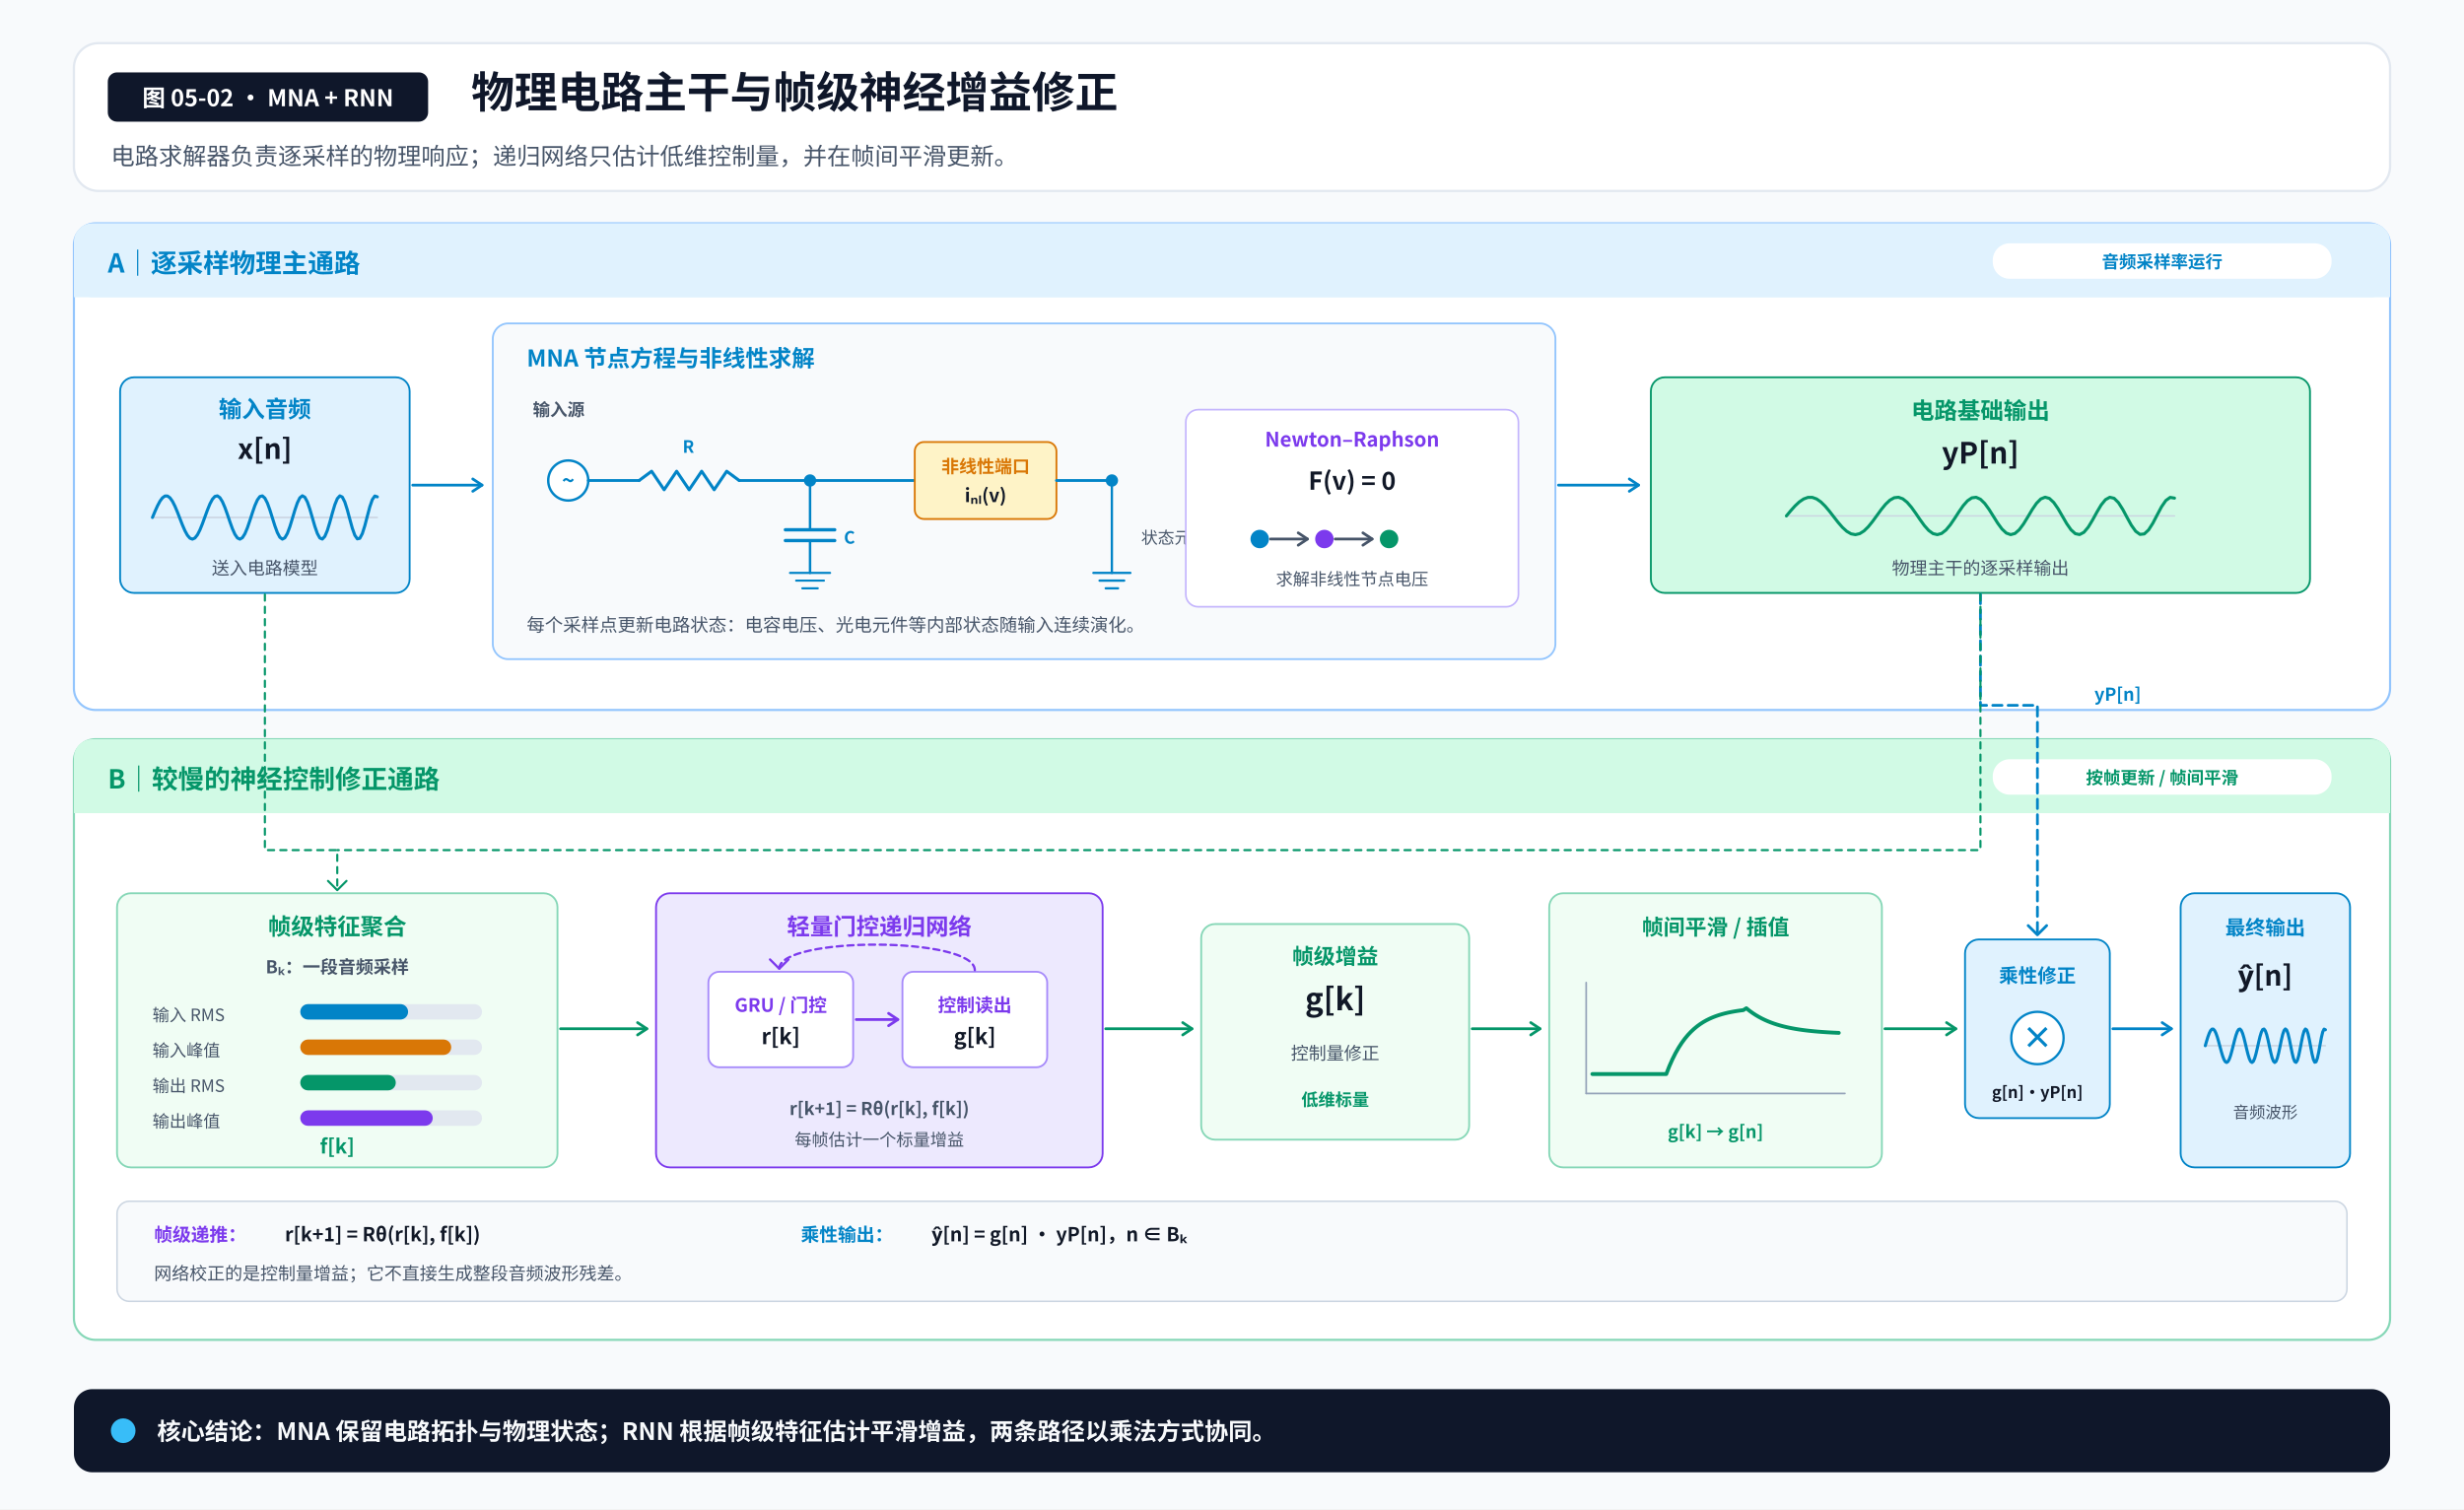
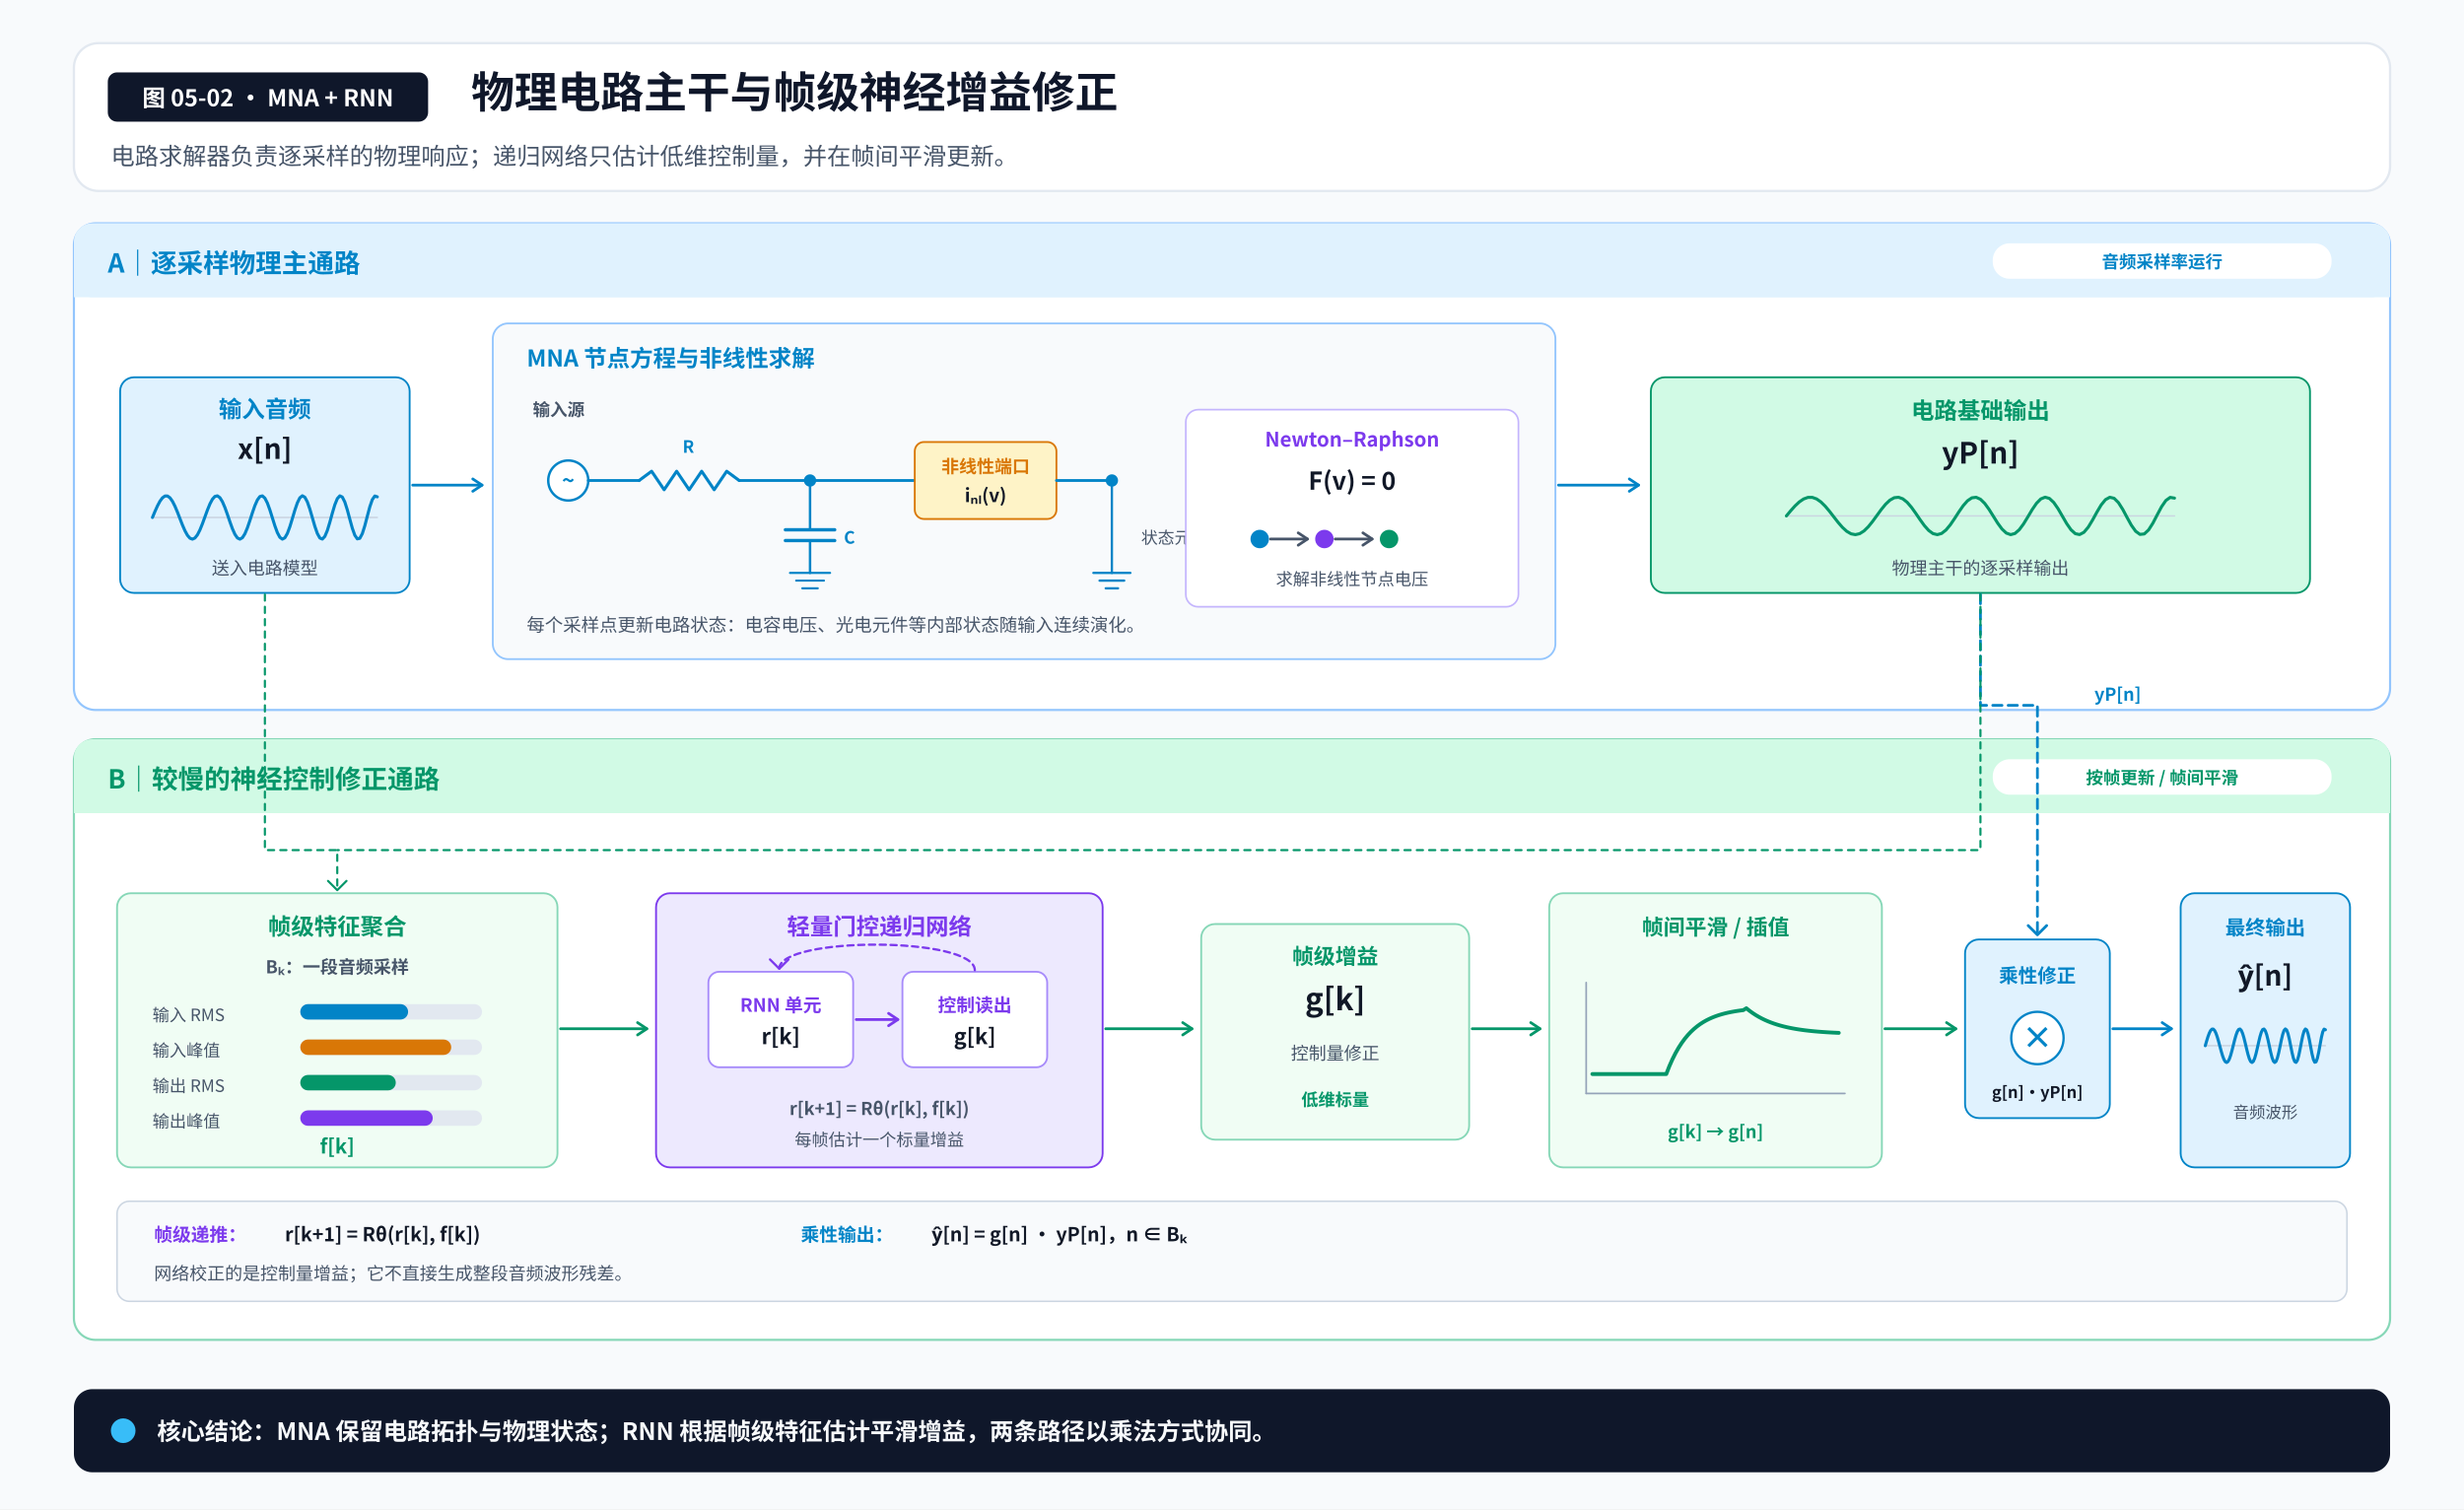
<svg xmlns="http://www.w3.org/2000/svg" width="1600" height="980" viewBox="0 0 1600 980" role="img" aria-labelledby="title desc">
  <defs>
    <filter id="shadow" x="-5%" y="-5%" width="110%" height="112%">
      <feGaussianBlur in="SourceAlpha" stdDeviation="5" result="b" />
      <feOffset in="b" dx="0" dy="3" result="o" />
      <feComponentTransfer>
        <feFuncA type="linear" slope=".07" />
      </feComponentTransfer>
      <feMerge>
        <feMergeNode />
        <feMergeNode in="SourceGraphic" />
      </feMerge>
    </filter>
  </defs>
  <rect x="0" y="0" width="1600" height="980" rx="0" fill="#F8FAFC" stroke="none" stroke-width="1" />
  <rect x="48" y="28" width="1504" height="96" rx="16" fill="#FFFFFF" stroke="#E2E8F0" stroke-width="1.5" />
  <rect x="70" y="47" width="208" height="32" rx="6" fill="#0F172A" stroke="none" stroke-width="0" />
  <text x="174" y="69" font-family="Noto Sans CJK SC, PingFang SC, Microsoft YaHei, sans-serif" font-size="15" font-weight="700" text-anchor="middle" fill="#FFFFFF">图 05-02 · MNA + RNN</text>
  <text x="306" y="70" font-family="Noto Sans CJK SC, PingFang SC, Microsoft YaHei, sans-serif" font-size="28" font-weight="750" text-anchor="start" fill="#0F172A">物理电路主干与帧级神经增益修正</text>
  <text x="72" y="107" font-family="Noto Sans CJK SC, PingFang SC, Microsoft YaHei, sans-serif" font-size="15.5" font-weight="400" text-anchor="start" fill="#475569">电路求解器负责逐采样的物理响应；递归网络只估计低维控制量，并在帧间平滑更新。</text>
  <rect x="48" y="145" width="1504" height="316" rx="14" fill="#FFFFFF" stroke="#93C5FD" stroke-width="1.4" />
  <rect x="48" y="145" width="1504" height="48" rx="12" fill="#E0F2FE" stroke="none" stroke-width="0" />
  <rect x="48" y="181" width="1504" height="12" rx="0" fill="#E0F2FE" stroke="none" stroke-width="1" />
  <text x="70" y="177" font-family="Noto Sans CJK SC, PingFang SC, Microsoft YaHei, sans-serif" font-size="17" font-weight="750" text-anchor="start" fill="#0284C7">A｜逐采样物理主通路</text>
  <rect x="1294" y="158" width="220" height="23" rx="11" fill="#FFFFFF" stroke="none" stroke-width="0" />
  <text x="1404" y="174" font-family="Noto Sans CJK SC, PingFang SC, Microsoft YaHei, sans-serif" font-size="11.2" font-weight="700" text-anchor="middle" fill="#0284C7">音频采样率运行</text>
  <rect x="78" y="245" width="188" height="140" rx="9" fill="#E0F2FE" stroke="#0284C7" stroke-width="1.2" />
  <text x="172" y="271" font-family="Noto Sans CJK SC, PingFang SC, Microsoft YaHei, sans-serif" font-size="15" font-weight="700" text-anchor="middle" fill="#0284C7">输入音频</text>
  <text x="172" y="298" font-family="Noto Sans CJK SC, PingFang SC, Microsoft YaHei, sans-serif" font-size="18" font-weight="650" text-anchor="middle" fill="#111827">x[n]</text>
  <path d="M99 336 L245 336" stroke="#CBD5E1" stroke-width="1" fill="" stroke-linecap="round" stroke-linejoin="round" />
  <path d="M99 336 L 100.622 332.105 L 102.244 328.491 L 103.867 325.451 L 105.489 323.247 L 107.111 322.077 L 108.733 322.06 L 110.356 323.222 L 111.978 325.487 L 113.6 328.681 L 115.222 332.541 L 116.844 336.735 L 118.467 340.889 L 120.089 344.623 L 121.711 347.579 L 123.333 349.465 L 124.956 350.079 L 126.578 349.337 L 128.2 347.286 L 129.822 344.105 L 131.444 340.09 L 133.067 335.636 L 134.689 331.193 L 136.311 327.223 L 137.933 324.154 L 139.556 322.332 L 141.178 321.975 L 142.8 323.149 L 144.422 325.753 L 146.044 329.518 L 147.667 334.04 L 149.289 338.813 L 150.911 343.286 L 152.533 346.93 L 154.156 349.296 L 155.778 350.079 L 157.4 349.155 L 159.022 346.611 L 160.644 342.733 L 162.267 337.989 L 163.889 332.966 L 165.511 328.306 L 167.133 324.621 L 168.756 322.411 L 170.378 321.994 L 172 323.455 L 173.622 326.626 L 175.244 331.099 L 176.867 336.275 L 178.489 341.439 L 180.111 345.859 L 181.733 348.891 L 183.356 350.073 L 184.978 349.206 L 186.6 346.384 L 188.222 342 L 189.844 336.69 L 191.467 331.249 L 193.089 326.512 L 194.711 323.226 L 196.333 321.929 L 197.956 322.854 L 199.578 325.888 L 201.2 330.571 L 202.822 336.162 L 204.444 341.752 L 206.067 346.411 L 207.689 349.342 L 209.311 350.023 L 210.933 348.305 L 212.556 344.452 L 214.178 339.106 L 215.8 333.188 L 217.422 327.744 L 219.044 323.759 L 220.667 321.974 L 222.289 322.746 L 223.911 325.969 L 225.533 331.074 L 227.156 337.127 L 228.778 342.993 L 230.4 347.545 L 232.022 349.887 L 233.644 349.532 L 235.267 346.516 L 236.889 341.401 L 238.511 335.184 L 240.133 329.105 L 241.756 324.406 L 243.378 322.069 L 245 322.609" stroke="#0284C7" stroke-width="2" fill="none" stroke-linecap="round" stroke-linejoin="round" />
  <text x="172" y="373" font-family="Noto Sans CJK SC, PingFang SC, Microsoft YaHei, sans-serif" font-size="11.5" font-weight="500" text-anchor="middle" fill="#475569">送入电路模型</text>
  <path d="M268 315 L313 315" stroke="#0284C7" stroke-width="1.8" fill="" stroke-linecap="round" stroke-linejoin="round" />
  <path d="M307 311 L313 315 L307 319" stroke="#0284C7" stroke-width="1.8" fill="none" stroke-linecap="round" stroke-linejoin="round" />
  <rect x="320" y="210" width="690" height="218" rx="10" fill="#F8FAFC" stroke="#93C5FD" stroke-width="1.2" />
  <text x="342" y="238" font-family="Noto Sans CJK SC, PingFang SC, Microsoft YaHei, sans-serif" font-size="15" font-weight="750" text-anchor="start" fill="#0284C7">MNA 节点方程与非线性求解</text>
  <text x="346" y="270" font-family="Noto Sans CJK SC, PingFang SC, Microsoft YaHei, sans-serif" font-size="11.2" font-weight="550" text-anchor="start" fill="#475569">输入源</text>
  <circle cx="369" cy="312" r="13" fill="#FFFFFF" stroke="#0284C7" stroke-width="1.6" />
  <text x="369" y="317" font-family="Noto Sans CJK SC, PingFang SC, Microsoft YaHei, sans-serif" font-size="14" font-weight="700" text-anchor="middle" fill="#0284C7">~</text>
  <path d="M382 312 L415 312" stroke="#0284C7" stroke-width="1.8" fill="" stroke-linecap="round" stroke-linejoin="round" />
  <path d="M415 312 L 423.125 306 L 431.25 318 L 439.375 306 L 447.5 318 L 455.625 306 L 463.75 318 L 471.875 306 L 480 312" stroke="#0284C7" stroke-width="2" fill="none" stroke-linecap="round" stroke-linejoin="round" />
  <path d="M480 312 L526 312" stroke="#0284C7" stroke-width="1.8" fill="" stroke-linecap="round" stroke-linejoin="round" />
  <circle cx="526" cy="312" r="4" fill="#0284C7" stroke="none" stroke-width="1" />
  <text x="447" y="294" font-family="Noto Sans CJK SC, PingFang SC, Microsoft YaHei, sans-serif" font-size="11" font-weight="650" text-anchor="middle" fill="#0284C7">R</text>
  <path d="M526 312 L526 344" stroke="#0284C7" stroke-width="1.6" fill="" stroke-linecap="round" stroke-linejoin="round" />
  <path d="M510 344 L542 344" stroke="#0284C7" stroke-width="2.2" fill="" stroke-linecap="round" stroke-linejoin="round" />
  <path d="M510 351 L542 351" stroke="#0284C7" stroke-width="2.2" fill="" stroke-linecap="round" stroke-linejoin="round" />
  <path d="M526 351 L526 372" stroke="#0284C7" stroke-width="1.6" fill="" stroke-linecap="round" stroke-linejoin="round" />
  <path d="M513 372 L539 372" stroke="#0284C7" stroke-width="1.4" fill="" stroke-linecap="round" stroke-linejoin="round" />
  <path d="M517 377 L535 377" stroke="#0284C7" stroke-width="1.4" fill="" stroke-linecap="round" stroke-linejoin="round" />
  <path d="M521 382 L531 382" stroke="#0284C7" stroke-width="1.4" fill="" stroke-linecap="round" stroke-linejoin="round" />
  <text x="548" y="353" font-family="Noto Sans CJK SC, PingFang SC, Microsoft YaHei, sans-serif" font-size="11" font-weight="650" text-anchor="start" fill="#0284C7">C</text>
  <path d="M526 312 L594 312" stroke="#0284C7" stroke-width="1.8" fill="" stroke-linecap="round" stroke-linejoin="round" />
  <rect x="594" y="287" width="92" height="50" rx="6" fill="#FEF3C7" stroke="#D97706" stroke-width="1.2" />
  <text x="640" y="307" font-family="Noto Sans CJK SC, PingFang SC, Microsoft YaHei, sans-serif" font-size="11.5" font-weight="700" text-anchor="middle" fill="#D97706">非线性端口</text>
  <text x="640" y="326" font-family="Noto Sans CJK SC, PingFang SC, Microsoft YaHei, sans-serif" font-size="12" font-weight="600" text-anchor="middle" fill="#111827">iₙₗ(v)</text>
  <path d="M686 312 L722 312" stroke="#0284C7" stroke-width="1.8" fill="" stroke-linecap="round" stroke-linejoin="round" />
  <circle cx="722" cy="312" r="4" fill="#0284C7" stroke="none" stroke-width="1" />
  <path d="M722 312 L722 372" stroke="#0284C7" stroke-width="1.5" fill="" stroke-linecap="round" stroke-linejoin="round" />
  <path d="M710 372 L734 372" stroke="#0284C7" stroke-width="1.5" fill="" stroke-linecap="round" stroke-linejoin="round" />
  <path d="M714 377 L730 377" stroke="#0284C7" stroke-width="1.5" fill="" stroke-linecap="round" stroke-linejoin="round" />
  <path d="M718 382 L726 382" stroke="#0284C7" stroke-width="1.5" fill="" stroke-linecap="round" stroke-linejoin="round" />
  <text x="741" y="353" font-family="Noto Sans CJK SC, PingFang SC, Microsoft YaHei, sans-serif" font-size="10.8" font-weight="500" text-anchor="start" fill="#475569">状态元件</text>
  <rect x="770" y="266" width="216" height="128" rx="8" fill="#FFFFFF" stroke="#C4B5FD" stroke-width="1.1" />
  <text x="878" y="290" font-family="Noto Sans CJK SC, PingFang SC, Microsoft YaHei, sans-serif" font-size="13" font-weight="700" text-anchor="middle" fill="#7C3AED">Newton–Raphson</text>
  <text x="878" y="318" font-family="Noto Sans CJK SC, PingFang SC, Microsoft YaHei, sans-serif" font-size="16" font-weight="650" text-anchor="middle" fill="#111827">F(v) = 0</text>
  <circle cx="818" cy="350" r="6" fill="#0284C7" stroke="none" stroke-width="1" />
  <path d="M825 350 L849 350" stroke="#475569" stroke-width="1.8" fill="" stroke-linecap="round" stroke-linejoin="round" />
  <path d="M843 346 L849 350 L843 354" stroke="#475569" stroke-width="1.8" fill="none" stroke-linecap="round" stroke-linejoin="round" />
  <circle cx="860" cy="350" r="6" fill="#7C3AED" stroke="none" stroke-width="1" />
  <path d="M867 350 L891 350" stroke="#475569" stroke-width="1.8" fill="" stroke-linecap="round" stroke-linejoin="round" />
  <path d="M885 346 L891 350 L885 354" stroke="#475569" stroke-width="1.8" fill="none" stroke-linecap="round" stroke-linejoin="round" />
  <circle cx="902" cy="350" r="6" fill="#059669" stroke="none" stroke-width="1" />
  <text x="878" y="380" font-family="Noto Sans CJK SC, PingFang SC, Microsoft YaHei, sans-serif" font-size="11" font-weight="500" text-anchor="middle" fill="#475569">求解非线性节点电压</text>
  <text x="342" y="410" font-family="Noto Sans CJK SC, PingFang SC, Microsoft YaHei, sans-serif" font-size="11.8" font-weight="500" text-anchor="start" fill="#475569">每个采样点更新电路状态：电容电压、光电元件等内部状态随输入连续演化。</text>
  <path d="M1012 315 L1064 315" stroke="#0284C7" stroke-width="1.8" fill="" stroke-linecap="round" stroke-linejoin="round" />
  <path d="M1058 311 L1064 315 L1058 319" stroke="#0284C7" stroke-width="1.8" fill="none" stroke-linecap="round" stroke-linejoin="round" />
  <rect x="1072" y="245" width="428" height="140" rx="9" fill="#D1FAE5" stroke="#059669" stroke-width="1.2" />
  <text x="1286" y="272" font-family="Noto Sans CJK SC, PingFang SC, Microsoft YaHei, sans-serif" font-size="15" font-weight="700" text-anchor="middle" fill="#059669">电路基础输出</text>
  <text x="1286" y="301" font-family="Noto Sans CJK SC, PingFang SC, Microsoft YaHei, sans-serif" font-size="19" font-weight="650" text-anchor="middle" fill="#111827">yP[n]</text>
  <path d="M1160 335 L1412 335" stroke="#CBD5E1" stroke-width="1" fill="" stroke-linecap="round" stroke-linejoin="round" />
  <path d="M1160 335 L 1162.8 331.636 L 1165.6 328.515 L 1168.4 325.89 L 1171.2 323.986 L 1174 322.975 L 1176.8 322.961 L 1179.6 323.964 L 1182.4 325.921 L 1185.2 328.679 L 1188 332.012 L 1190.8 335.635 L 1193.6 339.223 L 1196.4 342.447 L 1199.2 345 L 1202 346.629 L 1204.8 347.159 L 1207.6 346.518 L 1210.4 344.747 L 1213.2 341.999 L 1216 338.533 L 1218.8 334.686 L 1221.6 330.848 L 1224.4 327.42 L 1227.2 324.77 L 1230 323.196 L 1232.8 322.887 L 1235.6 323.902 L 1238.4 326.15 L 1241.2 329.402 L 1244 333.308 L 1246.8 337.429 L 1249.6 341.293 L 1252.4 344.439 L 1255.2 346.483 L 1258 347.159 L 1260.8 346.361 L 1263.6 344.164 L 1266.4 340.815 L 1269.2 336.718 L 1272 332.38 L 1274.8 328.355 L 1277.6 325.172 L 1280.4 323.264 L 1283.2 322.903 L 1286 324.165 L 1288.8 326.904 L 1291.6 330.768 L 1294.4 335.238 L 1297.2 339.697 L 1300 343.515 L 1302.8 346.133 L 1305.6 347.154 L 1308.4 346.405 L 1311.2 343.968 L 1314 340.182 L 1316.8 335.596 L 1319.6 330.897 L 1322.4 326.806 L 1325.2 323.968 L 1328 322.847 L 1330.8 323.647 L 1333.6 326.267 L 1336.4 330.311 L 1339.2 335.14 L 1342 339.967 L 1344.8 343.991 L 1347.6 346.522 L 1350.4 347.111 L 1353.2 345.627 L 1356 342.299 L 1358.8 337.682 L 1361.6 332.572 L 1364.4 327.87 L 1367.2 324.428 L 1370 322.886 L 1372.8 323.553 L 1375.6 326.336 L 1378.4 330.745 L 1381.2 335.973 L 1384 341.039 L 1386.8 344.971 L 1389.6 346.993 L 1392.4 346.687 L 1395.2 344.082 L 1398 339.664 L 1400.8 334.295 L 1403.6 329.045 L 1406.4 324.987 L 1409.2 322.969 L 1412 323.435" stroke="#059669" stroke-width="2" fill="none" stroke-linecap="round" stroke-linejoin="round" />
  <text x="1286" y="373" font-family="Noto Sans CJK SC, PingFang SC, Microsoft YaHei, sans-serif" font-size="11.5" font-weight="500" text-anchor="middle" fill="#475569">物理主干的逐采样输出</text>
  <rect x="48" y="480" width="1504" height="390" rx="14" fill="#FFFFFF" stroke="#86D7B7" stroke-width="1.4" />
  <rect x="48" y="480" width="1504" height="48" rx="12" fill="#D1FAE5" stroke="none" stroke-width="0" />
  <rect x="48" y="516" width="1504" height="12" rx="0" fill="#D1FAE5" stroke="none" stroke-width="1" />
  <text x="70" y="512" font-family="Noto Sans CJK SC, PingFang SC, Microsoft YaHei, sans-serif" font-size="17" font-weight="750" text-anchor="start" fill="#059669">B｜较慢的神经控制修正通路</text>
  <rect x="1294" y="493" width="220" height="23" rx="11" fill="#FFFFFF" stroke="none" stroke-width="0" />
  <text x="1404" y="509" font-family="Noto Sans CJK SC, PingFang SC, Microsoft YaHei, sans-serif" font-size="11.2" font-weight="700" text-anchor="middle" fill="#059669">按帧更新 / 帧间平滑</text>
  <rect x="76" y="580" width="286" height="178" rx="9" fill="#F0FDF4" stroke="#86D7B7" stroke-width="1.2" />
  <text x="219" y="607" font-family="Noto Sans CJK SC, PingFang SC, Microsoft YaHei, sans-serif" font-size="15" font-weight="700" text-anchor="middle" fill="#059669">帧级特征聚合</text>
  <text x="219" y="632" font-family="Noto Sans CJK SC, PingFang SC, Microsoft YaHei, sans-serif" font-size="11.5" font-weight="550" text-anchor="middle" fill="#475569">Bₖ：一段音频采样</text>
  <text x="99" y="663" font-family="Noto Sans CJK SC, PingFang SC, Microsoft YaHei, sans-serif" font-size="11" font-weight="500" text-anchor="start" fill="#475569">输入 RMS</text>
  <rect x="195" y="652" width="118" height="10" rx="5" fill="#E2E8F0" stroke="none" stroke-width="0" />
  <rect x="195" y="652" width="70" height="10" rx="5" fill="#0284C7" stroke="none" stroke-width="0" />
  <text x="99" y="686" font-family="Noto Sans CJK SC, PingFang SC, Microsoft YaHei, sans-serif" font-size="11" font-weight="500" text-anchor="start" fill="#475569">输入峰值</text>
  <rect x="195" y="675" width="118" height="10" rx="5" fill="#E2E8F0" stroke="none" stroke-width="0" />
  <rect x="195" y="675" width="98" height="10" rx="5" fill="#D97706" stroke="none" stroke-width="0" />
  <text x="99" y="709" font-family="Noto Sans CJK SC, PingFang SC, Microsoft YaHei, sans-serif" font-size="11" font-weight="500" text-anchor="start" fill="#475569">输出 RMS</text>
  <rect x="195" y="698" width="118" height="10" rx="5" fill="#E2E8F0" stroke="none" stroke-width="0" />
  <rect x="195" y="698" width="62" height="10" rx="5" fill="#059669" stroke="none" stroke-width="0" />
  <text x="99" y="732" font-family="Noto Sans CJK SC, PingFang SC, Microsoft YaHei, sans-serif" font-size="11" font-weight="500" text-anchor="start" fill="#475569">输出峰值</text>
  <rect x="195" y="721" width="118" height="10" rx="5" fill="#E2E8F0" stroke="none" stroke-width="0" />
  <rect x="195" y="721" width="86" height="10" rx="5" fill="#7C3AED" stroke="none" stroke-width="0" />
  <text x="219" y="749" font-family="Noto Sans CJK SC, PingFang SC, Microsoft YaHei, sans-serif" font-size="13" font-weight="700" text-anchor="middle" fill="#059669">f[k]</text>
  <path d="M364 668 L420 668" stroke="#059669" stroke-width="1.8" fill="" stroke-linecap="round" stroke-linejoin="round" />
  <path d="M414 664 L420 668 L414 672" stroke="#059669" stroke-width="1.8" fill="none" stroke-linecap="round" stroke-linejoin="round" />
  <rect x="426" y="580" width="290" height="178" rx="9" fill="#EDE9FE" stroke="#7C3AED" stroke-width="1.2" />
  <text x="571" y="607" font-family="Noto Sans CJK SC, PingFang SC, Microsoft YaHei, sans-serif" font-size="15" font-weight="700" text-anchor="middle" fill="#7C3AED">轻量门控递归网络</text>
  <rect x="460" y="631" width="94" height="62" rx="7" fill="#FFFFFF" stroke="#A78BFA" stroke-width="1.2" />
-   <text x="507" y="657" font-family="Noto Sans CJK SC, PingFang SC, Microsoft YaHei, sans-serif" font-size="12" font-weight="650" text-anchor="middle" fill="#7C3AED">GRU / 门控</text>
+   <text x="507" y="657" font-family="Noto Sans CJK SC, PingFang SC, Microsoft YaHei, sans-serif" font-size="12" font-weight="650" text-anchor="middle" fill="#7C3AED">RNN 单元</text>
  <text x="507" y="678" font-family="Noto Sans CJK SC, PingFang SC, Microsoft YaHei, sans-serif" font-size="14" font-weight="600" text-anchor="middle" fill="#111827">r[k]</text>
  <rect x="586" y="631" width="94" height="62" rx="7" fill="#FFFFFF" stroke="#A78BFA" stroke-width="1.2" />
  <text x="633" y="657" font-family="Noto Sans CJK SC, PingFang SC, Microsoft YaHei, sans-serif" font-size="12" font-weight="650" text-anchor="middle" fill="#7C3AED">控制读出</text>
  <text x="633" y="678" font-family="Noto Sans CJK SC, PingFang SC, Microsoft YaHei, sans-serif" font-size="14" font-weight="600" text-anchor="middle" fill="#111827">g[k]</text>
  <path d="M556 662 L583 662" stroke="#7C3AED" stroke-width="1.8" fill="" stroke-linecap="round" stroke-linejoin="round" />
  <path d="M577 658 L583 662 L577 666" stroke="#7C3AED" stroke-width="1.8" fill="none" stroke-linecap="round" stroke-linejoin="round" />
  <path d="M633 630 C633 608 506 608 506 629" stroke="#7C3AED" stroke-width="1.5" fill="none" stroke-linecap="round" stroke-linejoin="round" stroke-dasharray="4 3" />
  <path d="M500 623 L506 629 L512 623" stroke="#7C3AED" stroke-width="1.5" fill="none" stroke-linecap="round" stroke-linejoin="round" />
  <text x="571" y="724" font-family="Noto Sans CJK SC, PingFang SC, Microsoft YaHei, sans-serif" font-size="11.5" font-weight="550" text-anchor="middle" fill="#475569">r[k+1] = Rθ(r[k], f[k])</text>
  <text x="571" y="744" font-family="Noto Sans CJK SC, PingFang SC, Microsoft YaHei, sans-serif" font-size="11" font-weight="500" text-anchor="middle" fill="#475569">每帧估计一个标量增益</text>
  <path d="M718 668 L774 668" stroke="#059669" stroke-width="1.8" fill="" stroke-linecap="round" stroke-linejoin="round" />
  <path d="M768 664 L774 668 L768 672" stroke="#059669" stroke-width="1.8" fill="none" stroke-linecap="round" stroke-linejoin="round" />
  <rect x="780" y="600" width="174" height="140" rx="9" fill="#F0FDF4" stroke="#86D7B7" stroke-width="1.2" />
  <text x="867" y="626" font-family="Noto Sans CJK SC, PingFang SC, Microsoft YaHei, sans-serif" font-size="14" font-weight="700" text-anchor="middle" fill="#059669">帧级增益</text>
  <text x="867" y="656" font-family="Noto Sans CJK SC, PingFang SC, Microsoft YaHei, sans-serif" font-size="20" font-weight="700" text-anchor="middle" fill="#111827">g[k]</text>
  <text x="867" y="688" font-family="Noto Sans CJK SC, PingFang SC, Microsoft YaHei, sans-serif" font-size="11.5" font-weight="500" text-anchor="middle" fill="#475569">控制量修正</text>
  <text x="867" y="718" font-family="Noto Sans CJK SC, PingFang SC, Microsoft YaHei, sans-serif" font-size="11" font-weight="600" text-anchor="middle" fill="#059669">低维标量</text>
  <path d="M956 668 L1000 668" stroke="#059669" stroke-width="1.8" fill="" stroke-linecap="round" stroke-linejoin="round" />
  <path d="M994 664 L1000 668 L994 672" stroke="#059669" stroke-width="1.8" fill="none" stroke-linecap="round" stroke-linejoin="round" />
  <rect x="1006" y="580" width="216" height="178" rx="9" fill="#F0FDF4" stroke="#86D7B7" stroke-width="1.2" />
  <text x="1114" y="607" font-family="Noto Sans CJK SC, PingFang SC, Microsoft YaHei, sans-serif" font-size="14" font-weight="700" text-anchor="middle" fill="#059669">帧间平滑 / 插值</text>
  <path d="M1030 710 L1198 710" stroke="#94A3B8" stroke-width="1.1" fill="" stroke-linecap="round" stroke-linejoin="round" />
  <path d="M1030 638 L1030 710" stroke="#94A3B8" stroke-width="1.1" fill="" stroke-linecap="round" stroke-linejoin="round" />
  <path d="M1034 697.4 L 1036 697.4 L 1038 697.4 L 1040 697.4 L 1042 697.4 L 1044 697.4 L 1046 697.4 L 1048 697.4 L 1050 697.4 L 1052 697.4 L 1054 697.4 L 1056 697.4 L 1058 697.4 L 1060 697.4 L 1062 697.4 L 1064 697.4 L 1066 697.4 L 1068 697.4 L 1070 697.4 L 1072 697.4 L 1074 697.4 L 1076 697.4 L 1078 697.4 L 1080 697.4 L 1082 697.4 L 1084 692.3 L 1086 687.8 L 1088 683.828 L 1090 680.323 L 1092 677.23 L 1094 674.501 L 1096 672.092 L 1098 669.966 L 1100 668.09 L 1102 666.434 L 1104 664.973 L 1106 663.684 L 1108 662.546 L 1110 661.542 L 1112 660.656 L 1114 659.874 L 1116 659.183 L 1118 658.574 L 1120 658.037 L 1122 657.562 L 1124 657.144 L 1126 656.774 L 1128 656.448 L 1130 656.161 L 1132 655.907 L 1134 654.686 L 1136 656.286 L 1138 657.734 L 1140 659.044 L 1142 660.229 L 1144 661.302 L 1146 662.272 L 1148 663.151 L 1150 663.945 L 1152 664.664 L 1154 665.315 L 1156 665.903 L 1158 666.436 L 1160 666.918 L 1162 667.354 L 1164 667.748 L 1166 668.105 L 1168 668.428 L 1170 668.721 L 1172 668.985 L 1174 669.224 L 1176 669.441 L 1178 669.637 L 1180 669.814 L 1182 669.975 L 1184 670.12 L 1186 670.251 L 1188 670.37 L 1190 670.478 L 1192 670.575 L 1194 670.663" stroke="#059669" stroke-width="2.5" fill="none" stroke-linecap="round" stroke-linejoin="round" />
  <text x="1114" y="739" font-family="Noto Sans CJK SC, PingFang SC, Microsoft YaHei, sans-serif" font-size="11.5" font-weight="650" text-anchor="middle" fill="#059669">g[k] → g[n]</text>
  <path d="M1224 668 L1270 668" stroke="#059669" stroke-width="1.8" fill="" stroke-linecap="round" stroke-linejoin="round" />
  <path d="M1264 664 L1270 668 L1264 672" stroke="#059669" stroke-width="1.8" fill="none" stroke-linecap="round" stroke-linejoin="round" />
  <rect x="1276" y="610" width="94" height="116" rx="9" fill="#E0F2FE" stroke="#0284C7" stroke-width="1.2" />
  <text x="1323" y="638" font-family="Noto Sans CJK SC, PingFang SC, Microsoft YaHei, sans-serif" font-size="12.5" font-weight="700" text-anchor="middle" fill="#0284C7">乘性修正</text>
  <circle cx="1323" cy="674" r="17" fill="#FFFFFF" stroke="#0284C7" stroke-width="1.5" />
  <text x="1323" y="681" font-family="Noto Sans CJK SC, PingFang SC, Microsoft YaHei, sans-serif" font-size="20" font-weight="700" text-anchor="middle" fill="#0284C7">×</text>
  <text x="1323" y="713" font-family="Noto Sans CJK SC, PingFang SC, Microsoft YaHei, sans-serif" font-size="10.5" font-weight="550" text-anchor="middle" fill="#111827">g[n]·yP[n]</text>
  <path d="M1372 668 L1410 668" stroke="#0284C7" stroke-width="1.8" fill="" stroke-linecap="round" stroke-linejoin="round" />
  <path d="M1404 664 L1410 668 L1404 672" stroke="#0284C7" stroke-width="1.8" fill="none" stroke-linecap="round" stroke-linejoin="round" />
  <rect x="1416" y="580" width="110" height="178" rx="9" fill="#E0F2FE" stroke="#0284C7" stroke-width="1.2" />
  <text x="1471" y="607" font-family="Noto Sans CJK SC, PingFang SC, Microsoft YaHei, sans-serif" font-size="13" font-weight="700" text-anchor="middle" fill="#0284C7">最终输出</text>
  <text x="1471" y="640" font-family="Noto Sans CJK SC, PingFang SC, Microsoft YaHei, sans-serif" font-size="18" font-weight="700" text-anchor="middle" fill="#111827">ŷ[n]</text>
  <path d="M1432 679 L1510 679" stroke="#CBD5E1" stroke-width="1" fill="" stroke-linecap="round" stroke-linejoin="round" />
  <path d="M1432 679 L 1432.867 675.991 L 1433.733 673.197 L 1434.6 670.849 L 1435.467 669.145 L 1436.333 668.241 L 1437.2 668.228 L 1438.067 669.126 L 1438.933 670.876 L 1439.8 673.344 L 1440.667 676.327 L 1441.533 679.568 L 1442.4 682.778 L 1443.267 685.663 L 1444.133 687.948 L 1445 689.405 L 1445.867 689.879 L 1446.733 689.306 L 1447.6 687.721 L 1448.467 685.263 L 1449.333 682.161 L 1450.2 678.719 L 1451.067 675.285 L 1451.933 672.217 L 1452.8 669.846 L 1453.667 668.438 L 1454.533 668.162 L 1455.4 669.07 L 1456.267 671.082 L 1457.133 673.992 L 1458 677.486 L 1458.867 681.174 L 1459.733 684.63 L 1460.6 687.446 L 1461.467 689.274 L 1462.333 689.879 L 1463.2 689.165 L 1464.067 687.199 L 1464.933 684.203 L 1465.8 680.537 L 1466.667 676.655 L 1467.533 673.055 L 1468.4 670.207 L 1469.267 668.499 L 1470.133 668.177 L 1471 669.306 L 1471.867 671.756 L 1472.733 675.213 L 1473.6 679.213 L 1474.467 683.203 L 1475.333 686.618 L 1476.2 688.961 L 1477.067 689.875 L 1477.933 689.204 L 1478.8 687.024 L 1479.667 683.636 L 1480.533 679.533 L 1481.4 675.329 L 1482.267 671.669 L 1483.133 669.129 L 1484 668.127 L 1484.867 668.842 L 1485.733 671.186 L 1486.6 674.805 L 1487.467 679.125 L 1488.333 683.445 L 1489.2 687.045 L 1490.067 689.31 L 1490.933 689.836 L 1491.8 688.508 L 1492.667 685.531 L 1493.533 681.4 L 1494.4 676.827 L 1495.267 672.621 L 1496.133 669.541 L 1497 668.161 L 1497.867 668.758 L 1498.733 671.248 L 1499.6 675.193 L 1500.467 679.871 L 1501.333 684.403 L 1502.2 687.921 L 1503.067 689.731 L 1503.933 689.457 L 1504.8 687.126 L 1505.667 683.173 L 1506.533 678.369 L 1507.4 673.672 L 1508.267 670.041 L 1509.133 668.235 L 1510 668.653" stroke="#0284C7" stroke-width="2" fill="none" stroke-linecap="round" stroke-linejoin="round" />
  <text x="1471" y="726" font-family="Noto Sans CJK SC, PingFang SC, Microsoft YaHei, sans-serif" font-size="10.5" font-weight="500" text-anchor="middle" fill="#475569">音频波形</text>
  <path d="M1286 386 L1286 458 L1323 458 L1323 607" stroke="#0284C7" stroke-width="1.8" fill="none" stroke-linecap="round" stroke-linejoin="round" stroke-dasharray="6 4" />
  <path d="M1317 601 L1323 607 L1329 601" stroke="#0284C7" stroke-width="1.8" fill="none" stroke-linecap="round" stroke-linejoin="round" />
  <text x="1360" y="455" font-family="Noto Sans CJK SC, PingFang SC, Microsoft YaHei, sans-serif" font-size="11.5" font-weight="650" text-anchor="start" fill="#0284C7">yP[n]</text>
  <path d="M172 386 L172 552 L219 552 L219 578" stroke="#059669" stroke-width="1.4" fill="none" stroke-linecap="round" stroke-linejoin="round" stroke-dasharray="4 4" />
  <path d="M1286 386 L1286 552 L219 552" stroke="#059669" stroke-width="1.4" fill="none" stroke-linecap="round" stroke-linejoin="round" stroke-dasharray="4 4" />
  <path d="M213 572 L219 578 L225 572" stroke="#059669" stroke-width="1.4" fill="none" stroke-linecap="round" stroke-linejoin="round" />
  <rect x="76" y="780" width="1448" height="65" rx="8" fill="#F8FAFC" stroke="#CBD5E1" stroke-width="1" />
  <text x="100" y="806" font-family="Noto Sans CJK SC, PingFang SC, Microsoft YaHei, sans-serif" font-size="12" font-weight="700" text-anchor="start" fill="#7C3AED">帧级递推：</text>
  <text x="185" y="806" font-family="Noto Sans CJK SC, PingFang SC, Microsoft YaHei, sans-serif" font-size="12.5" font-weight="600" text-anchor="start" fill="#111827">r[k+1] = Rθ(r[k], f[k])</text>
  <text x="520" y="806" font-family="Noto Sans CJK SC, PingFang SC, Microsoft YaHei, sans-serif" font-size="12" font-weight="700" text-anchor="start" fill="#0284C7">乘性输出：</text>
  <text x="605" y="806" font-family="Noto Sans CJK SC, PingFang SC, Microsoft YaHei, sans-serif" font-size="12.5" font-weight="600" text-anchor="start" fill="#111827">ŷ[n] = g[n] · yP[n]，n ∈ Bₖ</text>
  <text x="100" y="831" font-family="Noto Sans CJK SC, PingFang SC, Microsoft YaHei, sans-serif" font-size="11.5" font-weight="500" text-anchor="start" fill="#475569">网络校正的是控制量增益；它不直接生成整段音频波形残差。</text>
  <rect x="48" y="902" width="1504" height="54" rx="12" fill="#0F172A" stroke="none" stroke-width="0" />
  <circle cx="80" cy="929" r="8" fill="#38BDF8" stroke="none" stroke-width="1" />
  <text x="102" y="935" font-family="Noto Sans CJK SC, PingFang SC, Microsoft YaHei, sans-serif" font-size="15.5" font-weight="650" text-anchor="start" fill="#F8FAFC">核心结论：MNA 保留电路拓扑与物理状态；RNN 根据帧级特征估计平滑增益，两条路径以乘法方式协同。</text>
</svg>
